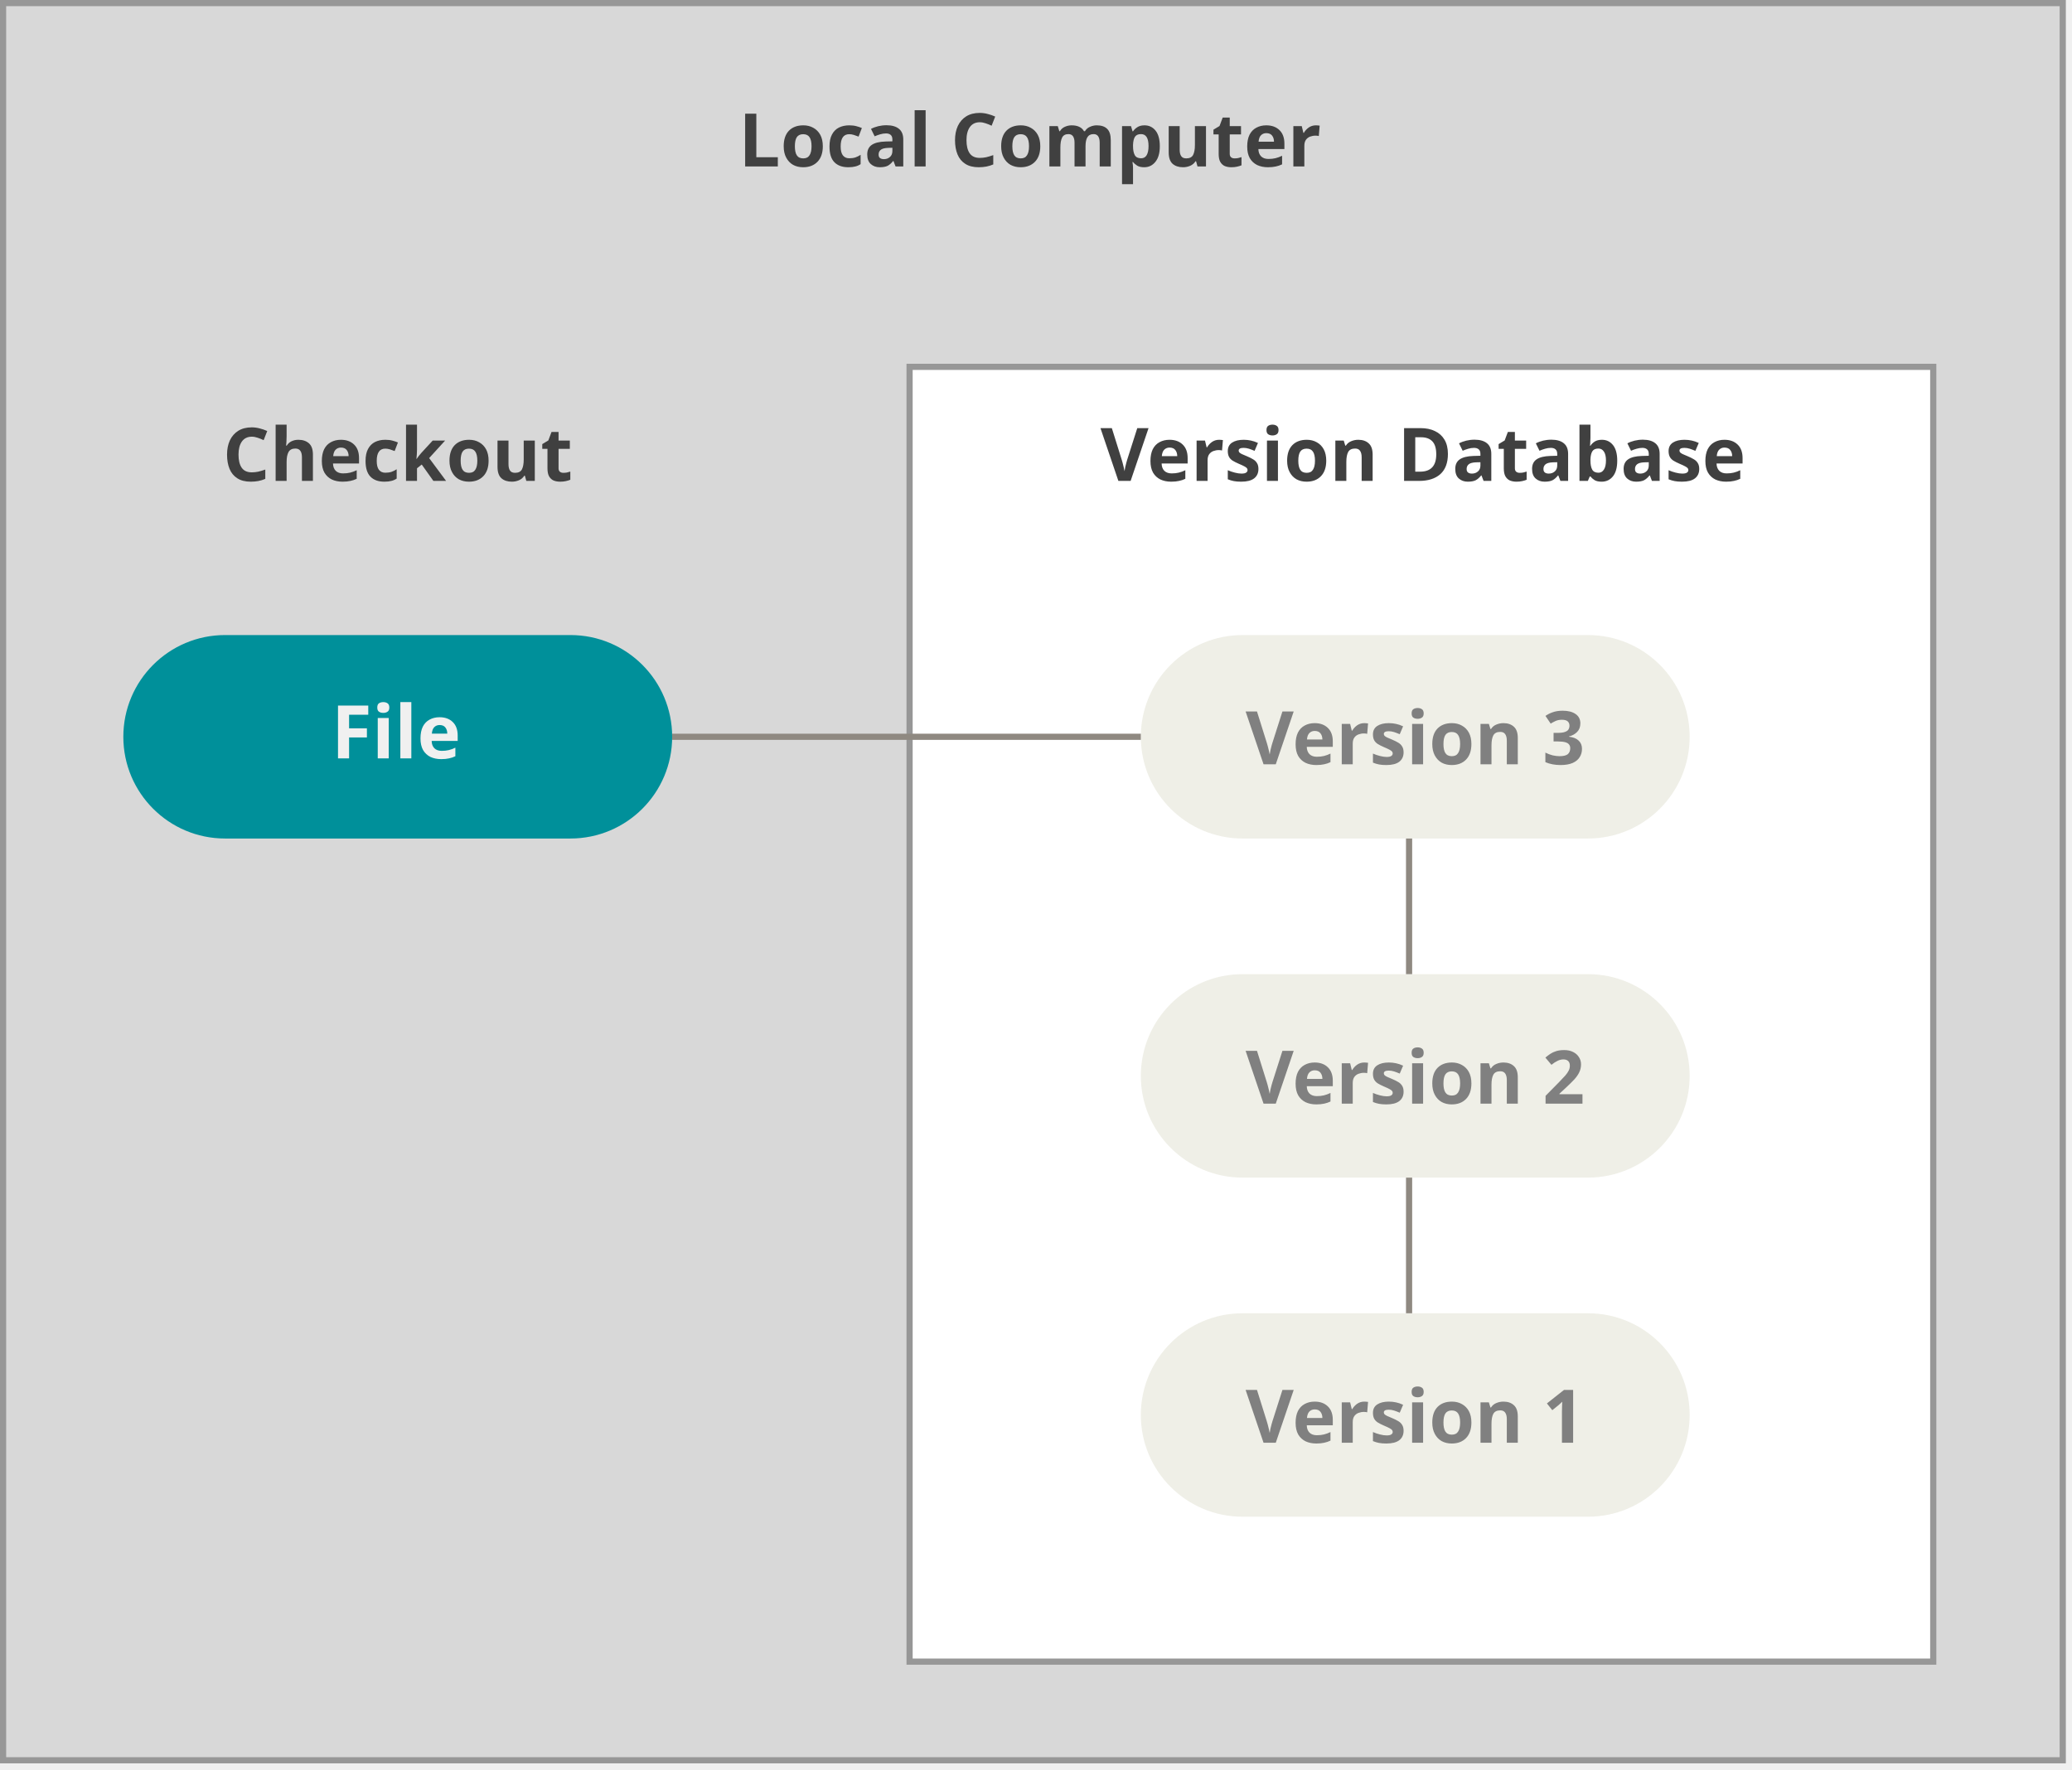
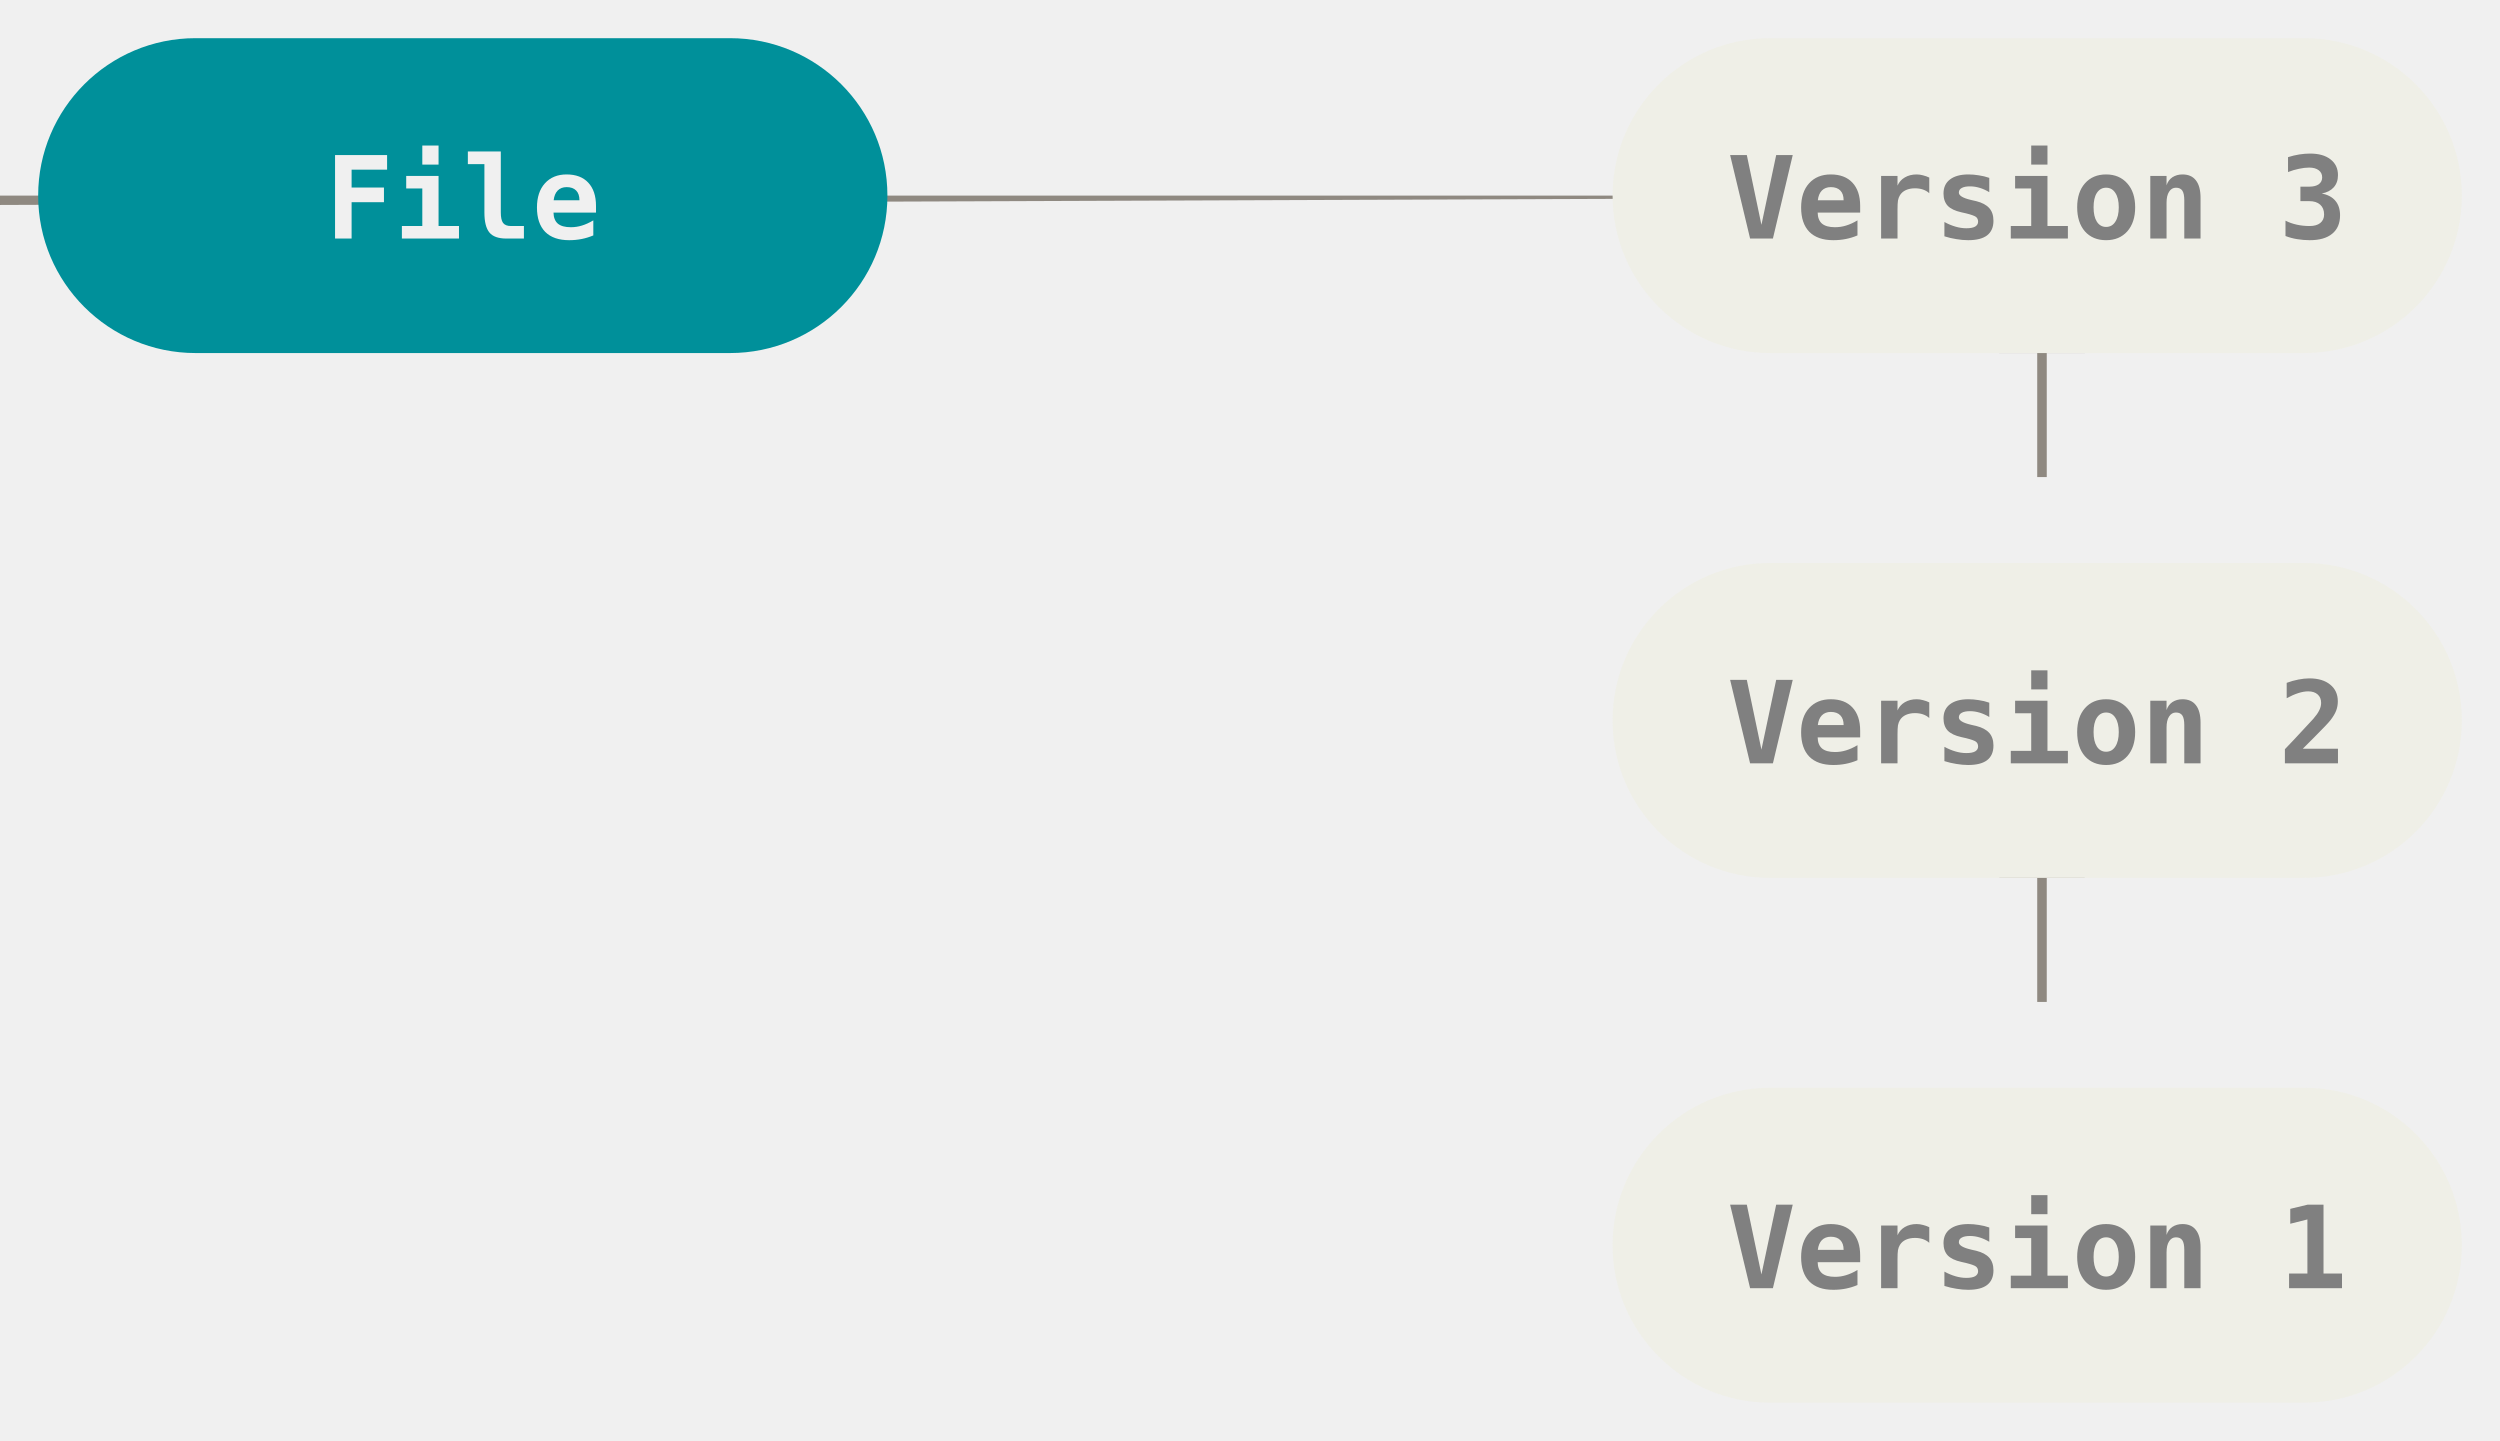
- <svg xmlns="http://www.w3.org/2000/svg" id="svg7571" version="1.1" viewBox="0 0 336 287">
-   <g id="g7569" fill-rule="evenodd">
-     <g id="g7530">
-       <rect id="rect7517" x=".5" y=".5" width="334" height="285" fill="#d8d8d8" stroke="#979797" />
-       <text id="Local-Computer" fill="#4d4d4d" font-family="'Source Code Pro'" font-size="12px" font-weight="700" text-anchor="middle" style="fill:#404040">
-         <tspan id="tspan7519" x="167" y="27" fill="#808080" style="fill:#404040">Local Computer</tspan>
-       </text>
-       <rect id="rect7522" x="147.5" y="59.5" width="166" height="210" fill="white" stroke="#979797" />
-       <text id="Version-Database" transform="translate(63.774)" fill="#4d4d4d" font-family="'Source Code Pro'" font-size="12px" font-weight="700" text-anchor="middle" style="fill:#404040">
-         <tspan id="tspan7524" x="167" y="78" fill="#808080" style="fill:#404040">Version Database</tspan>
-       </text>
-       <text id="Checkout" transform="translate(-102.51)" fill="#4d4d4d" font-family="'Source Code Pro'" font-size="12px" font-weight="700" text-anchor="middle" style="fill:#404040">
-         <tspan id="tspan7527" x="167" y="78" fill="#808080" style="fill:#404040">Checkout</tspan>
-       </text>
-     </g>
-     <rect id="rect7532" transform="translate(20,103)" width="89" height="33" rx="16.5" fill="#00909a" />
-     <text id="tree" transform="translate(19.734 103)" fill="white" fill-opacity=".8" font-family="'Source Code Pro'" font-size="12px" font-weight="700" text-anchor="middle">
-       <tspan id="tspan7534" x="44.5" y="20" fill="#f0f0f0" fill-opacity="1">File</tspan>
+ <svg xmlns="http://www.w3.org/2000/svg" version="1.1" width="524" height="302" viewBox="0 0 262 151">
+   <path d="m258 20.5h-263v1h--263v4l9-4.5-9-4.5z" fill="#8f8981" />
+   <path d="m213.5 37v13h1v-13h4l-4.5-9-4.5 9z" fill="#8f8981" />
+   <path d="m213.5 92v13h1v-13h4l-4.5-9-4.5 9z" fill="#8f8981" />
+   <g>
+     <rect x="4" y="4" width="89" height="33" rx="16.5" ry="16.5" fill="#00909a" />
+     <text font-size="12px" font-weight="700" font-family="'JetBrains Mono', 'Source Code Pro', monospace" text-anchor="middle">
+       <tspan x="48.5" y="25" fill="#f0f0f0">File</tspan>
    </text>
-     <g id="g7560" fill="none">
-       <g id="brown" transform="translate(185,103)">
-         <rect id="rect7537" width="89" height="33" rx="16.5" fill="#efefe7" fill-rule="evenodd" />
-         <text id="text7541" transform="translate(0 -.042)" font-size="12px" font-weight="700" style="fill:#979797;font-family:'Source Code Pro';font-size:12px;font-weight:700;text-anchor:middle">
-           <tspan id="tspan7539" x="44.5" y="21" style="fill:gray">Version 3</tspan>
-         </text>
-       </g>
-       <g id="g7550" transform="translate(185,158)">
-         <rect id="rect7544" width="89" height="33" rx="16.5" fill="#efefe7" fill-rule="evenodd" />
-         <text id="text7548" fill="#979797" font-family="'Source Code Pro'" font-size="12px" font-weight="700" text-anchor="middle">
-           <tspan id="tspan7546" x="44.5" y="21" fill="#808080">Version 2</tspan>
-         </text>
-       </g>
-       <g id="g7558" transform="translate(185,213)">
-         <rect id="rect7552" width="89" height="33" rx="16.5" fill="#efefe7" fill-rule="evenodd" />
-         <text id="text7556" fill="#979797" font-family="'Source Code Pro'" font-size="12px" font-weight="700" text-anchor="middle">
-           <tspan id="tspan7554" x="44.5" y="21" fill="#808080">Version 1</tspan>
-         </text>
-       </g>
-     </g>
-     <g id="g7567" fill="#8f8981" stroke="#8f8981" stroke-linecap="square">
-       <path id="Line" d="m228.5 136.5v21" />
-       <path id="path7563" d="m228.5 191.5v21" />
-       <path id="path7565" d="m184.5 119.5h-75" />
-     </g>
+   </g>
+   <g>
+     <rect x="169" y="4" width="89" height="33" rx="16.5" ry="16.5" fill="#efefe7" />
+     <text font-size="12px" font-weight="700" font-family="'JetBrains Mono', 'Source Code Pro', monospace" text-anchor="middle">
+       <tspan x="213.5" y="25" fill="gray">Version 3</tspan>
+     </text>
+   </g>
+   <g>
+     <rect x="169" y="59" width="89" height="33" rx="16.5" ry="16.5" fill="#efefe7" />
+     <text font-size="12px" font-weight="700" font-family="'JetBrains Mono', 'Source Code Pro', monospace" text-anchor="middle">
+       <tspan x="213.5" y="80" fill="gray">Version 2</tspan>
+     </text>
+   </g>
+   <g>
+     <rect x="169" y="114" width="89" height="33" rx="16.5" ry="16.5" fill="#efefe7" />
+     <text font-size="12px" font-weight="700" font-family="'JetBrains Mono', 'Source Code Pro', monospace" text-anchor="middle">
+       <tspan x="213.5" y="135" fill="gray">Version 1</tspan>
+     </text>
  </g>
</svg>
